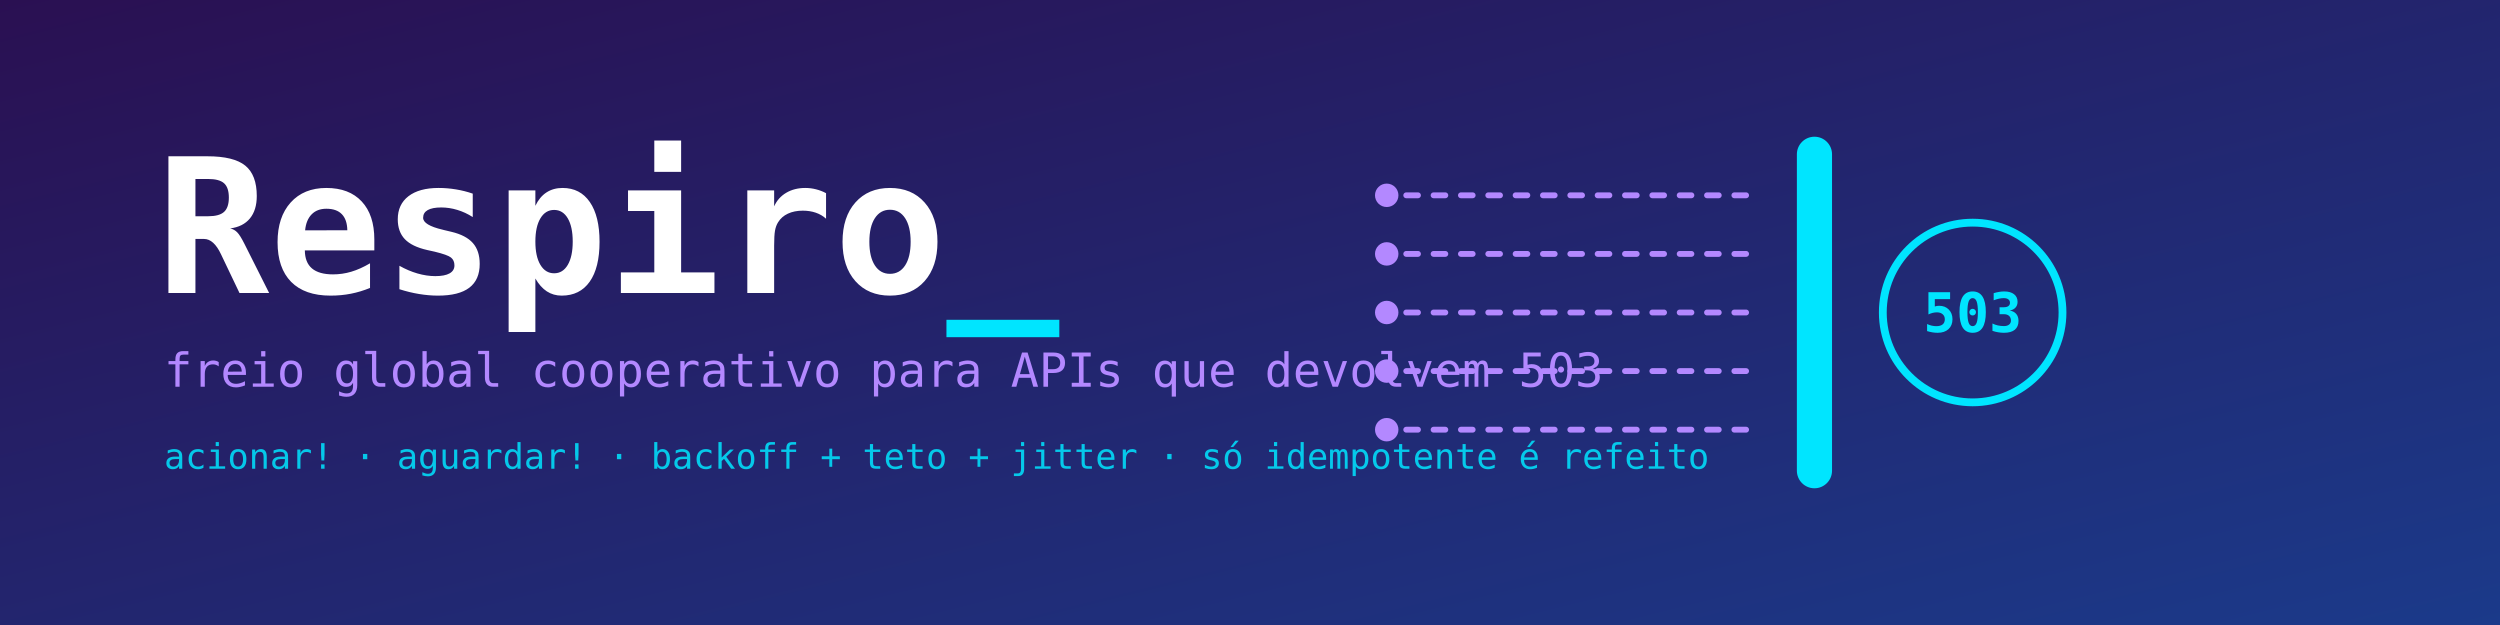
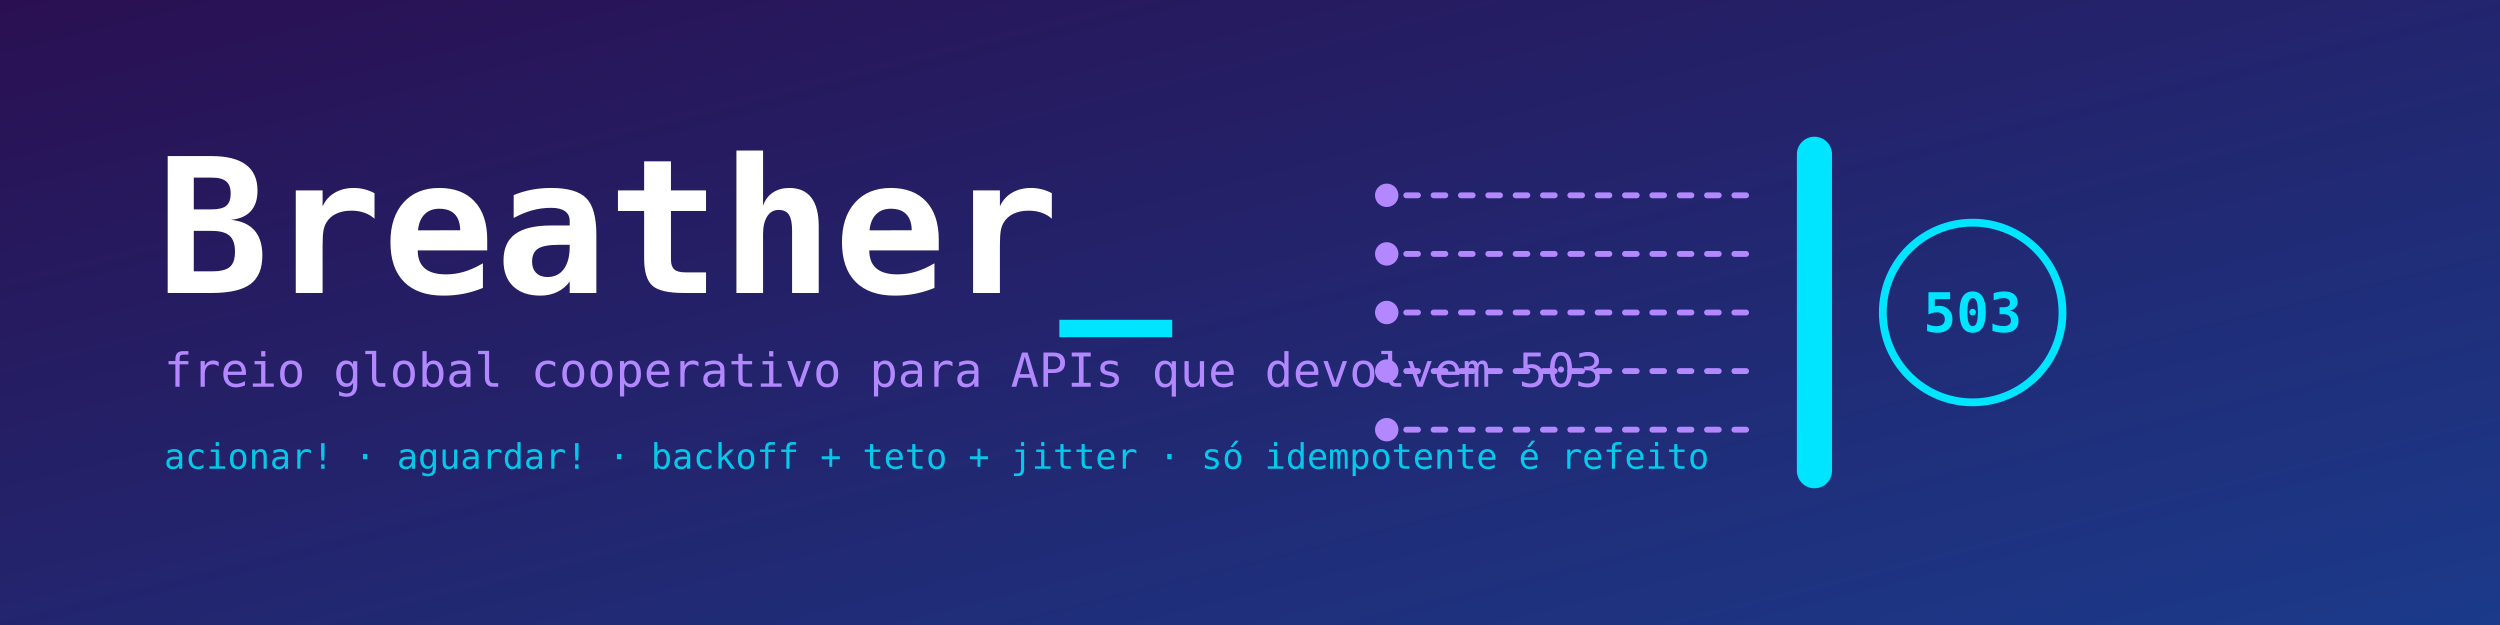
- <svg xmlns="http://www.w3.org/2000/svg" viewBox="0 0 1280 320" width="1280" height="320" role="img" aria-label="Respiro: freio global cooperativo para APIs que devolvem 503">
+ <svg xmlns="http://www.w3.org/2000/svg" viewBox="0 0 1280 320" width="1280" height="320" role="img" aria-label="Breather: freio global cooperativo para APIs que devolvem 503">
  <defs>
    <linearGradient id="fundo" x1="0" y1="0" x2="1" y2="1">
      <stop offset="0" stop-color="#2a1052" />
      <stop offset="1" stop-color="#1b3a8a" />
    </linearGradient>
    <style>
      text { font-family: ui-monospace, "Cascadia Mono", Consolas, "SF Mono", Menlo, monospace; }
      .pulso { animation: pulso 2.4s ease-in-out infinite; transform-origin: 1010px 160px; }
      .onda { stroke-dasharray: 6 8; animation: corre 3s linear infinite; }
      .cursor { animation: pisca 1.1s steps(1) infinite; }
      @keyframes pulso { 0%, 100% { opacity: .35; transform: scale(1); } 50% { opacity: 1; transform: scale(1.06); } }
      @keyframes corre { to { stroke-dashoffset: -28; } }
      @keyframes pisca { 50% { opacity: 0; } }
      @media (prefers-reduced-motion: reduce) { .pulso, .onda, .cursor { animation: none; } }
    </style>
  </defs>
  <rect width="1280" height="320" fill="url(#fundo)" />
-   <text x="80" y="150" font-size="96" font-weight="700" fill="#ffffff">Respiro<tspan class="cursor" fill="#00E5FF">_</tspan>
+   <text x="80" y="150" font-size="96" font-weight="700" fill="#ffffff">Breather<tspan class="cursor" fill="#00E5FF">_</tspan>
  </text>
  <text x="84" y="198" font-size="24" fill="#B388FF">freio global cooperativo para APIs que devolvem 503</text>
  <text x="84" y="240" font-size="18" fill="#00E5FF" opacity=".85">acionar! · aguardar! · backoff + teto + jitter · só idempotente é refeito</text>
  <g stroke="#B388FF" stroke-width="3" fill="none" stroke-linecap="round">
    <path class="onda" d="M720 100 H900" />
    <path class="onda" d="M720 130 H900" />
    <path class="onda" d="M720 160 H900" />
    <path class="onda" d="M720 190 H900" />
    <path class="onda" d="M720 220 H900" />
  </g>
  <g class="pulso">
    <rect x="920" y="70" width="18" height="180" rx="9" fill="#00E5FF" />
    <circle cx="1010" cy="160" r="46" fill="none" stroke="#00E5FF" stroke-width="4" />
    <text x="1010" y="170" font-size="28" font-weight="700" fill="#00E5FF" text-anchor="middle">503</text>
  </g>
  <g fill="#B388FF">
    <circle cx="710" cy="100" r="6" />
    <circle cx="710" cy="130" r="6" />
    <circle cx="710" cy="160" r="6" />
    <circle cx="710" cy="190" r="6" />
    <circle cx="710" cy="220" r="6" />
  </g>
</svg>
